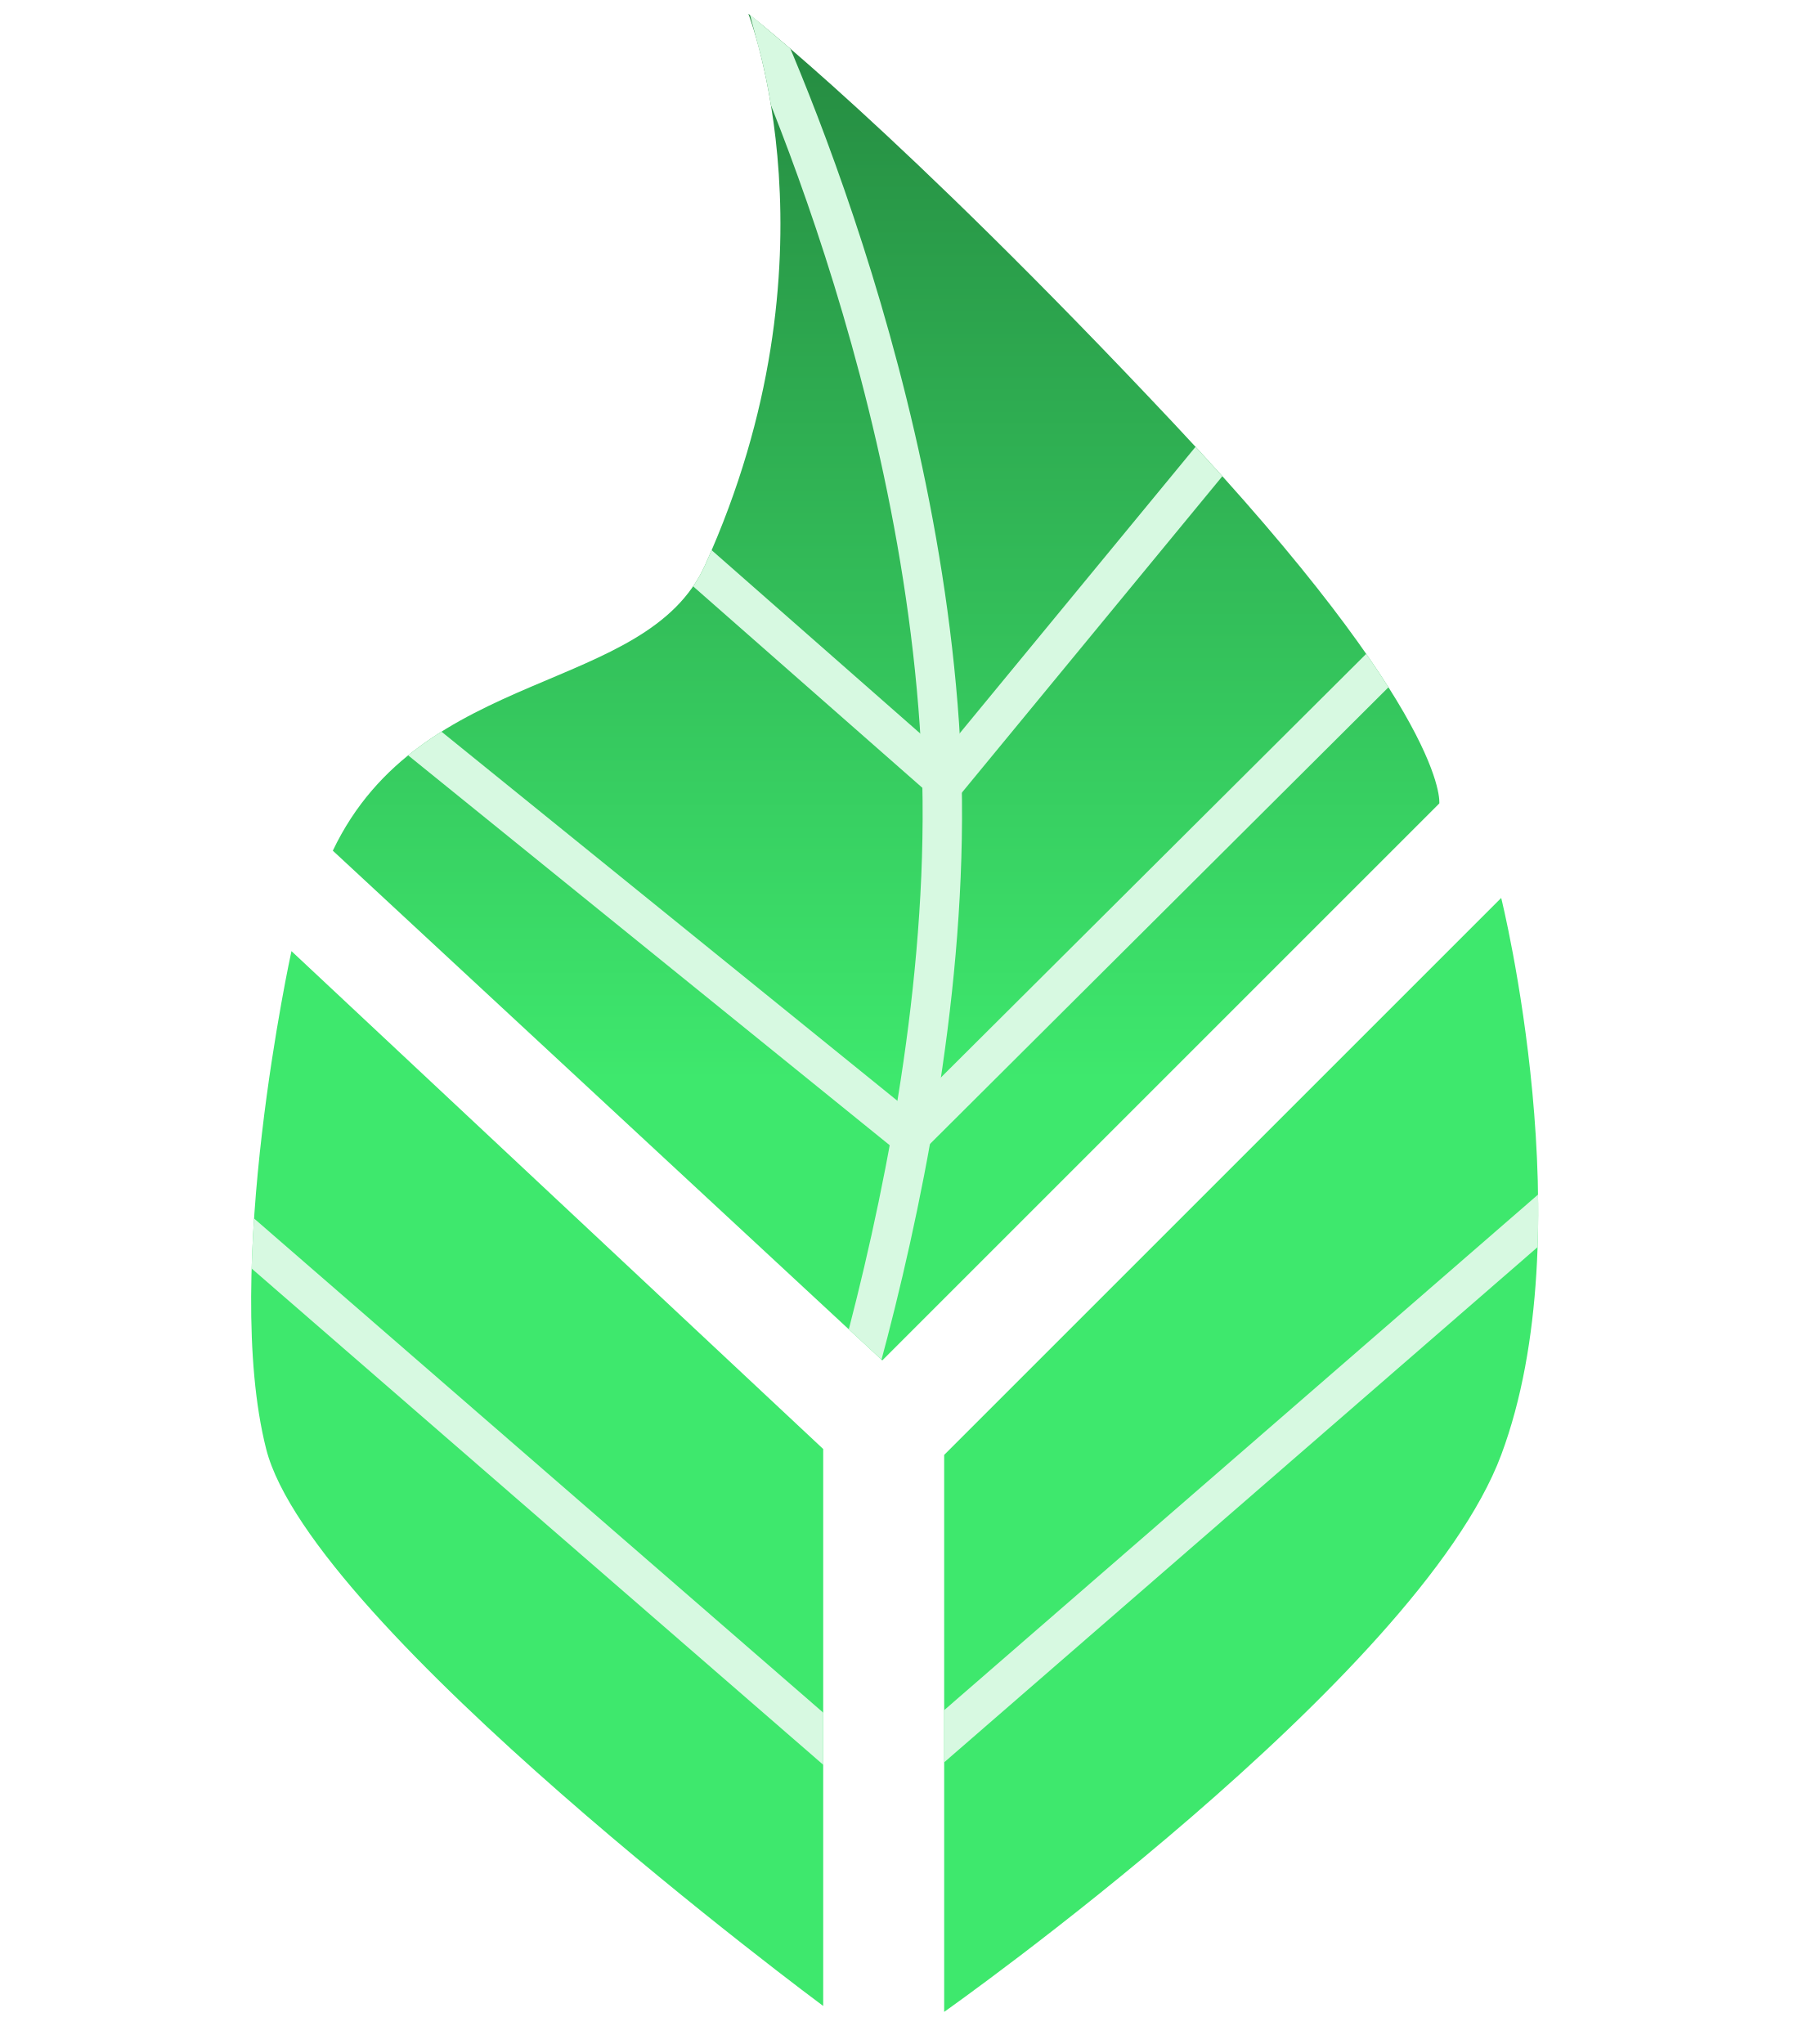
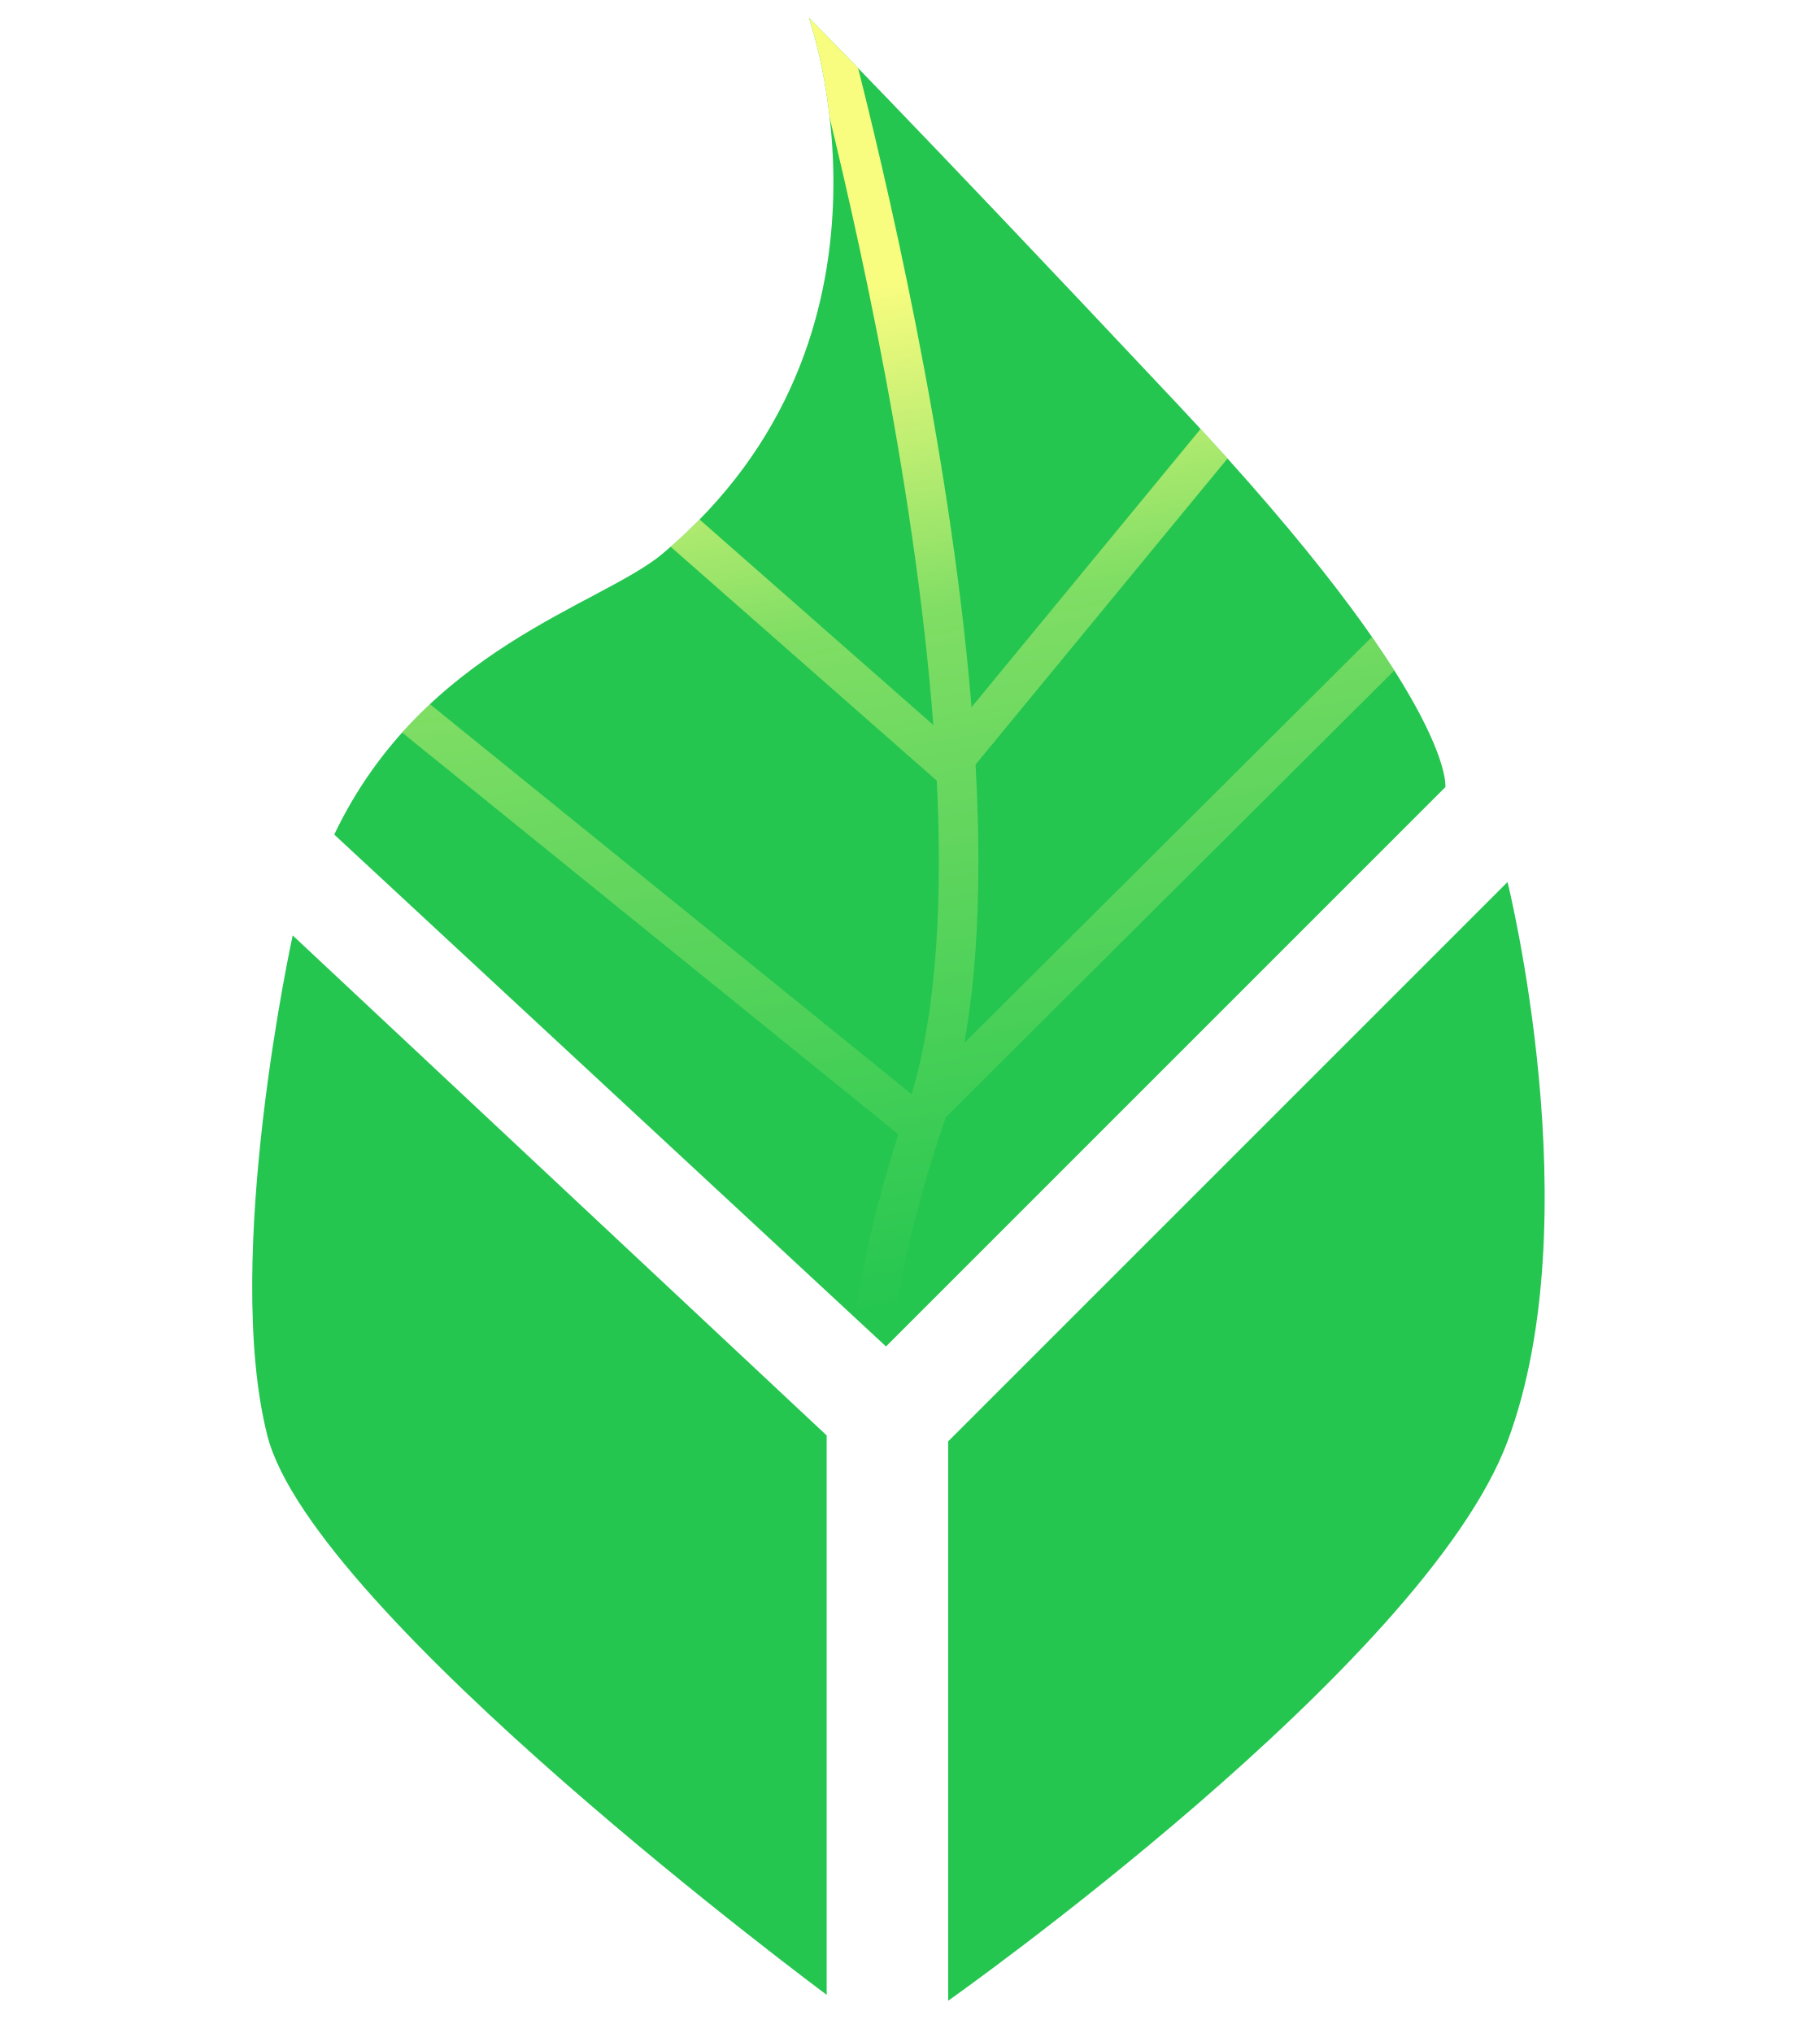
- <svg xmlns="http://www.w3.org/2000/svg" width="460" height="519" viewBox="0 0 460 519" fill="none">
-   <path d="M74 241.5L209 367.922L209 509.343C209 509.343 79 413 67.579 367.922C56.157 322.844 74 241.5 74 241.5Z" fill="#3EE86D" />
-   <mask id="mask0_44_11" style="mask-type:alpha" maskUnits="userSpaceOnUse" x="63" y="241" width="147" height="269">
-     <path d="M74 241.5L209 367.922L209 509.343C209 509.343 79 413 67.579 367.922C56.157 322.844 74 241.5 74 241.5Z" fill="#3EE86D" />
+ <svg xmlns="http://www.w3.org/2000/svg" width="460" height="514" viewBox="0 0 460 514" fill="none">
+   <path d="M74 236.5L209 362.921L209 504.343C209 504.343 79 408 67.579 362.922C56.157 317.844 74 236.5 74 236.5Z" fill="#24C650" />
+   <path d="M381.133 223L239.711 364.422L239.712 505.844C239.712 505.844 360 421 381.133 364.422C402.266 307.844 381.133 223 381.133 223Z" fill="#24C650" />
+   <path d="M84.5 211C106.92 164 152 153 167.5 140C233.091 84.99 204.5 4.5 204.5 4.5C204.5 4.5 227.999 28 297.999 102.5C367.999 177 365.422 199.001 365.422 199.001L224 340.422L84.5 211Z" fill="#24C650" />
+   <mask id="mask0_44_11" style="mask-type:alpha" maskUnits="userSpaceOnUse" x="56" y="0" width="333" height="354">
+     <path d="M56.845 192.155L207.5 0.5L388.594 183.594L218.439 353.749L56.845 192.155Z" fill="url(#paint0_linear_44_11)" />
  </mask>
  <g mask="url(#mask0_44_11)">
-     <path d="M38 293L224 454.5" stroke="#D7F9E1" stroke-width="10" />
-   </g>
-   <path d="M381.133 228.001L239.711 369.422L239.712 510.844C239.712 510.844 360 426 381.133 369.422C402.266 312.844 381.133 228.001 381.133 228.001Z" fill="#3EE86D" />
-   <mask id="mask1_44_11" style="mask-type:alpha" maskUnits="userSpaceOnUse" x="239" y="228" width="152" height="283">
-     <path d="M381.133 228.001L239.711 369.422L239.712 510.844C239.712 510.844 360 426 381.133 369.422C402.266 312.844 381.133 228.001 381.133 228.001Z" fill="#3EE86D" />
-   </mask>
-   <g mask="url(#mask1_44_11)">
-     <path d="M410 293L224 454.5" stroke="#D7F9E1" stroke-width="10" />
-   </g>
-   <path d="M84.5 216C106.92 169 164.091 176.468 179 143.5C214.274 65.5 189.998 3.5 189.998 3.5C189.998 3.5 227.998 33 297.998 107.5C367.998 182 365.421 204 365.421 204L224 345.422L84.5 216Z" fill="url(#paint0_linear_44_11)" />
-   <mask id="mask2_44_11" style="mask-type:alpha" maskUnits="userSpaceOnUse" x="84" y="3" width="282" height="343">
-     <path d="M194.875 10.727C195.052 10.876 195.233 11.028 195.417 11.184C200.048 15.092 206.96 21.086 216.061 29.407C234.263 46.051 261.218 72.006 296.176 109.212C331.098 146.378 347.8 170.33 355.767 184.888C359.747 192.161 361.524 197.05 362.313 200.037C362.678 201.42 362.83 202.389 362.892 202.994L223.935 341.951L87.566 215.434C98.477 194.003 117.109 184.693 135.552 176.786C137.136 176.106 138.724 175.436 140.307 174.767C148.078 171.483 155.74 168.246 162.381 164.273C170.443 159.449 177.268 153.398 181.278 144.53C199.112 105.093 201.903 69.671 200.222 44.086C199.381 31.297 197.423 20.964 195.668 13.811C195.398 12.706 195.131 11.678 194.875 10.727Z" fill="url(#paint1_linear_44_11)" stroke="#D7F9E1" stroke-width="5" />
-   </mask>
-   <g mask="url(#mask2_44_11)">
-     <path d="M186 -8C186 -8 231.5 82 238.5 184C245.5 286 201 401 201 401" stroke="#D7F9E1" stroke-width="10" />
-     <path d="M161.5 129.5L240 198.5L314.5 108M97 180L231 288.5L362.5 157.5" stroke="#D7F9E1" stroke-width="10" />
+     <mask id="mask1_44_11" style="mask-type:alpha" maskUnits="userSpaceOnUse" x="84" y="4" width="282" height="337">
+       <path d="M84.5 211C106.92 164.001 152 153 167.5 140C233.091 84.99 204.5 4.5 204.5 4.5C204.5 4.5 227.999 28 297.999 102.5C367.999 177 365.422 199.001 365.422 199.001L224 340.422L84.5 211Z" fill="url(#paint1_linear_44_11)" />
+     </mask>
+     <g mask="url(#mask1_44_11)">
+       <path d="M205.5 -6.5C205.5 -6.5 263.5 196 234 282C204.5 368 222.5 424 253.5 437" stroke="#F9FD7F" stroke-width="10" />
+       <path d="M161.5 124.5L240 193.5L314.5 103M97 175L231 283.5L362.5 152.5" stroke="#F9FD7F" stroke-width="10" />
+     </g>
  </g>
  <defs>
-     <linearGradient id="paint0_linear_44_11" x1="214" y1="-16.5" x2="214" y2="274" gradientUnits="userSpaceOnUse">
+     <linearGradient id="paint0_linear_44_11" x1="231.661" y1="70.339" x2="276.386" y2="322.594" gradientUnits="userSpaceOnUse">
+       <stop stop-color="#CFFFDD" />
+       <stop offset="0.329" stop-color="#A5BFAD" stop-opacity="0.431" />
+       <stop offset="1" stop-color="#7F9385" stop-opacity="0" />
+     </linearGradient>
+     <linearGradient id="paint1_linear_44_11" x1="214" y1="-21.5" x2="214" y2="269" gradientUnits="userSpaceOnUse">
      <stop stop-color="#23823D" />
-       <stop offset="1" stop-color="#3EE86D" />
-     </linearGradient>
-     <linearGradient id="paint1_linear_44_11" x1="214" y1="-16.5" x2="214" y2="274" gradientUnits="userSpaceOnUse">
-       <stop stop-color="#23823D" />
-       <stop offset="1" stop-color="#3EE86D" />
+       <stop offset="1" stop-color="#23823D" />
    </linearGradient>
  </defs>
</svg>
